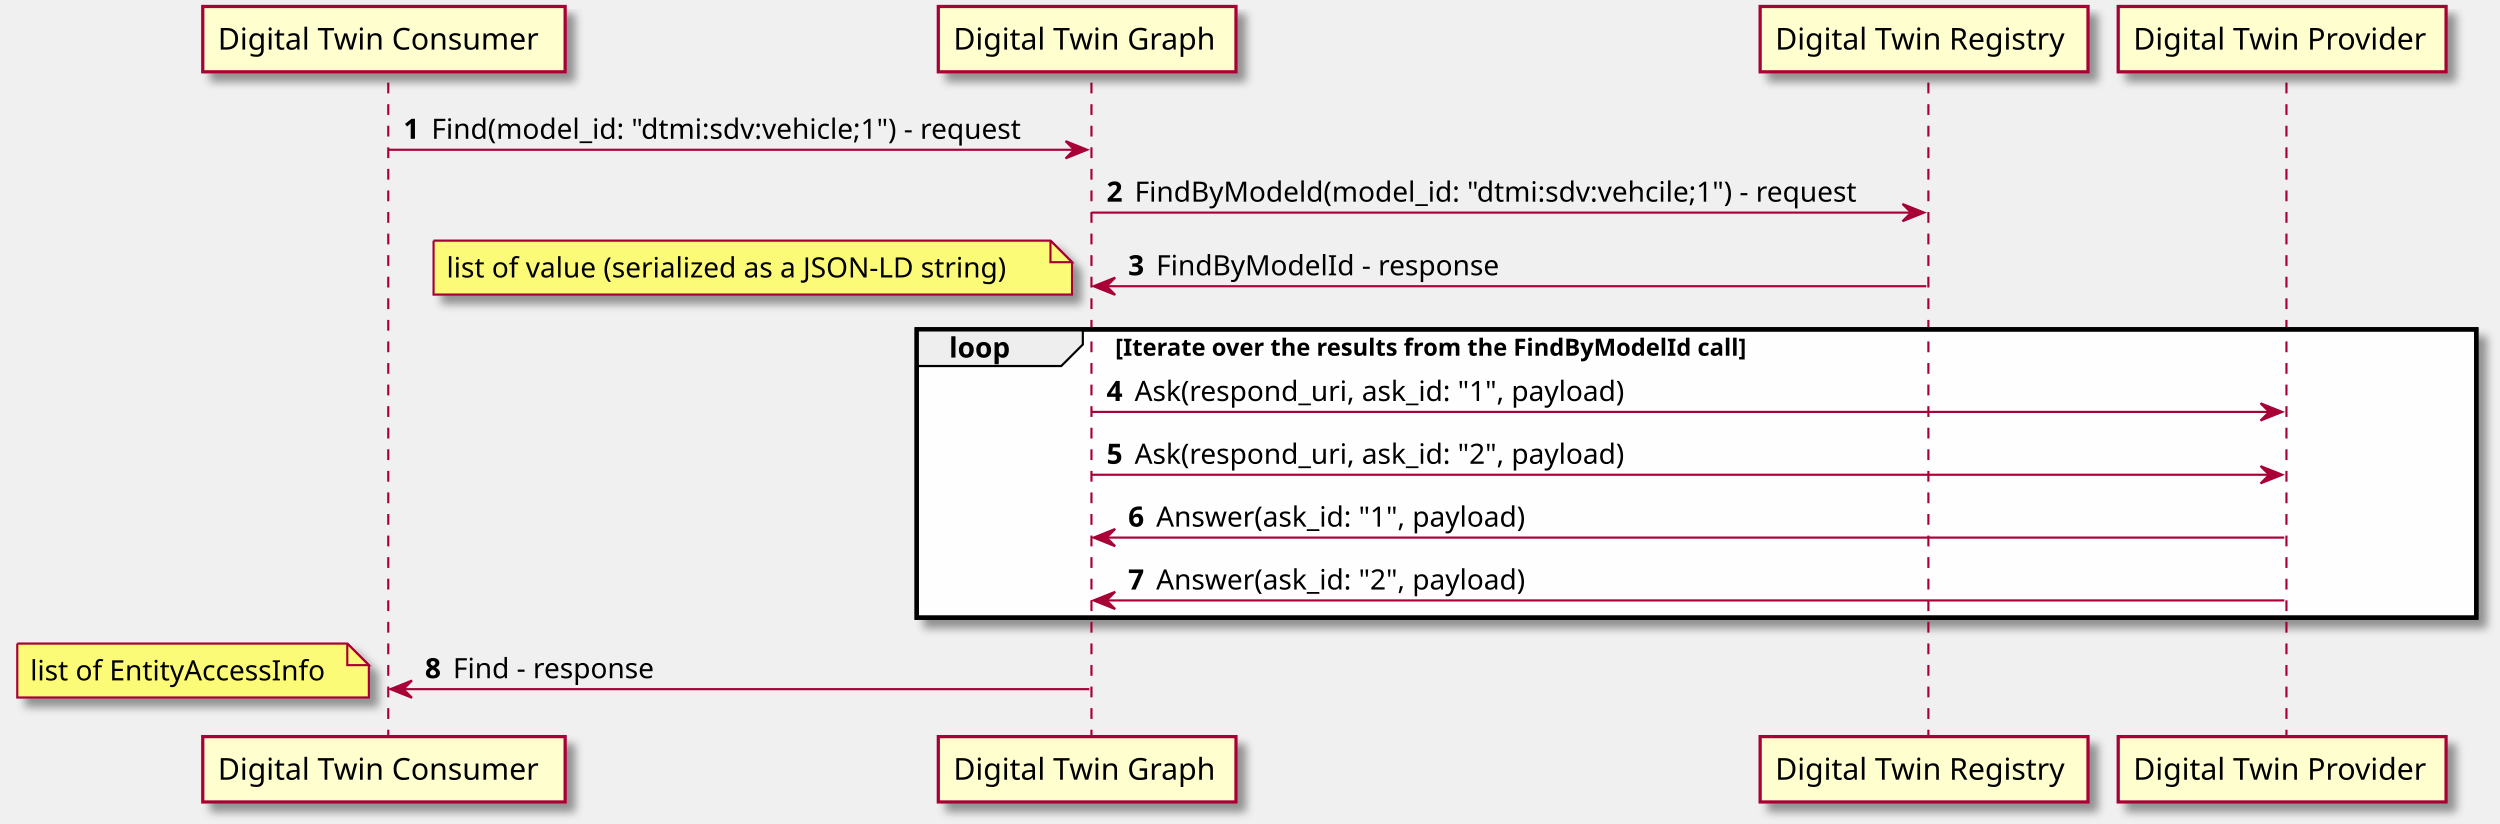
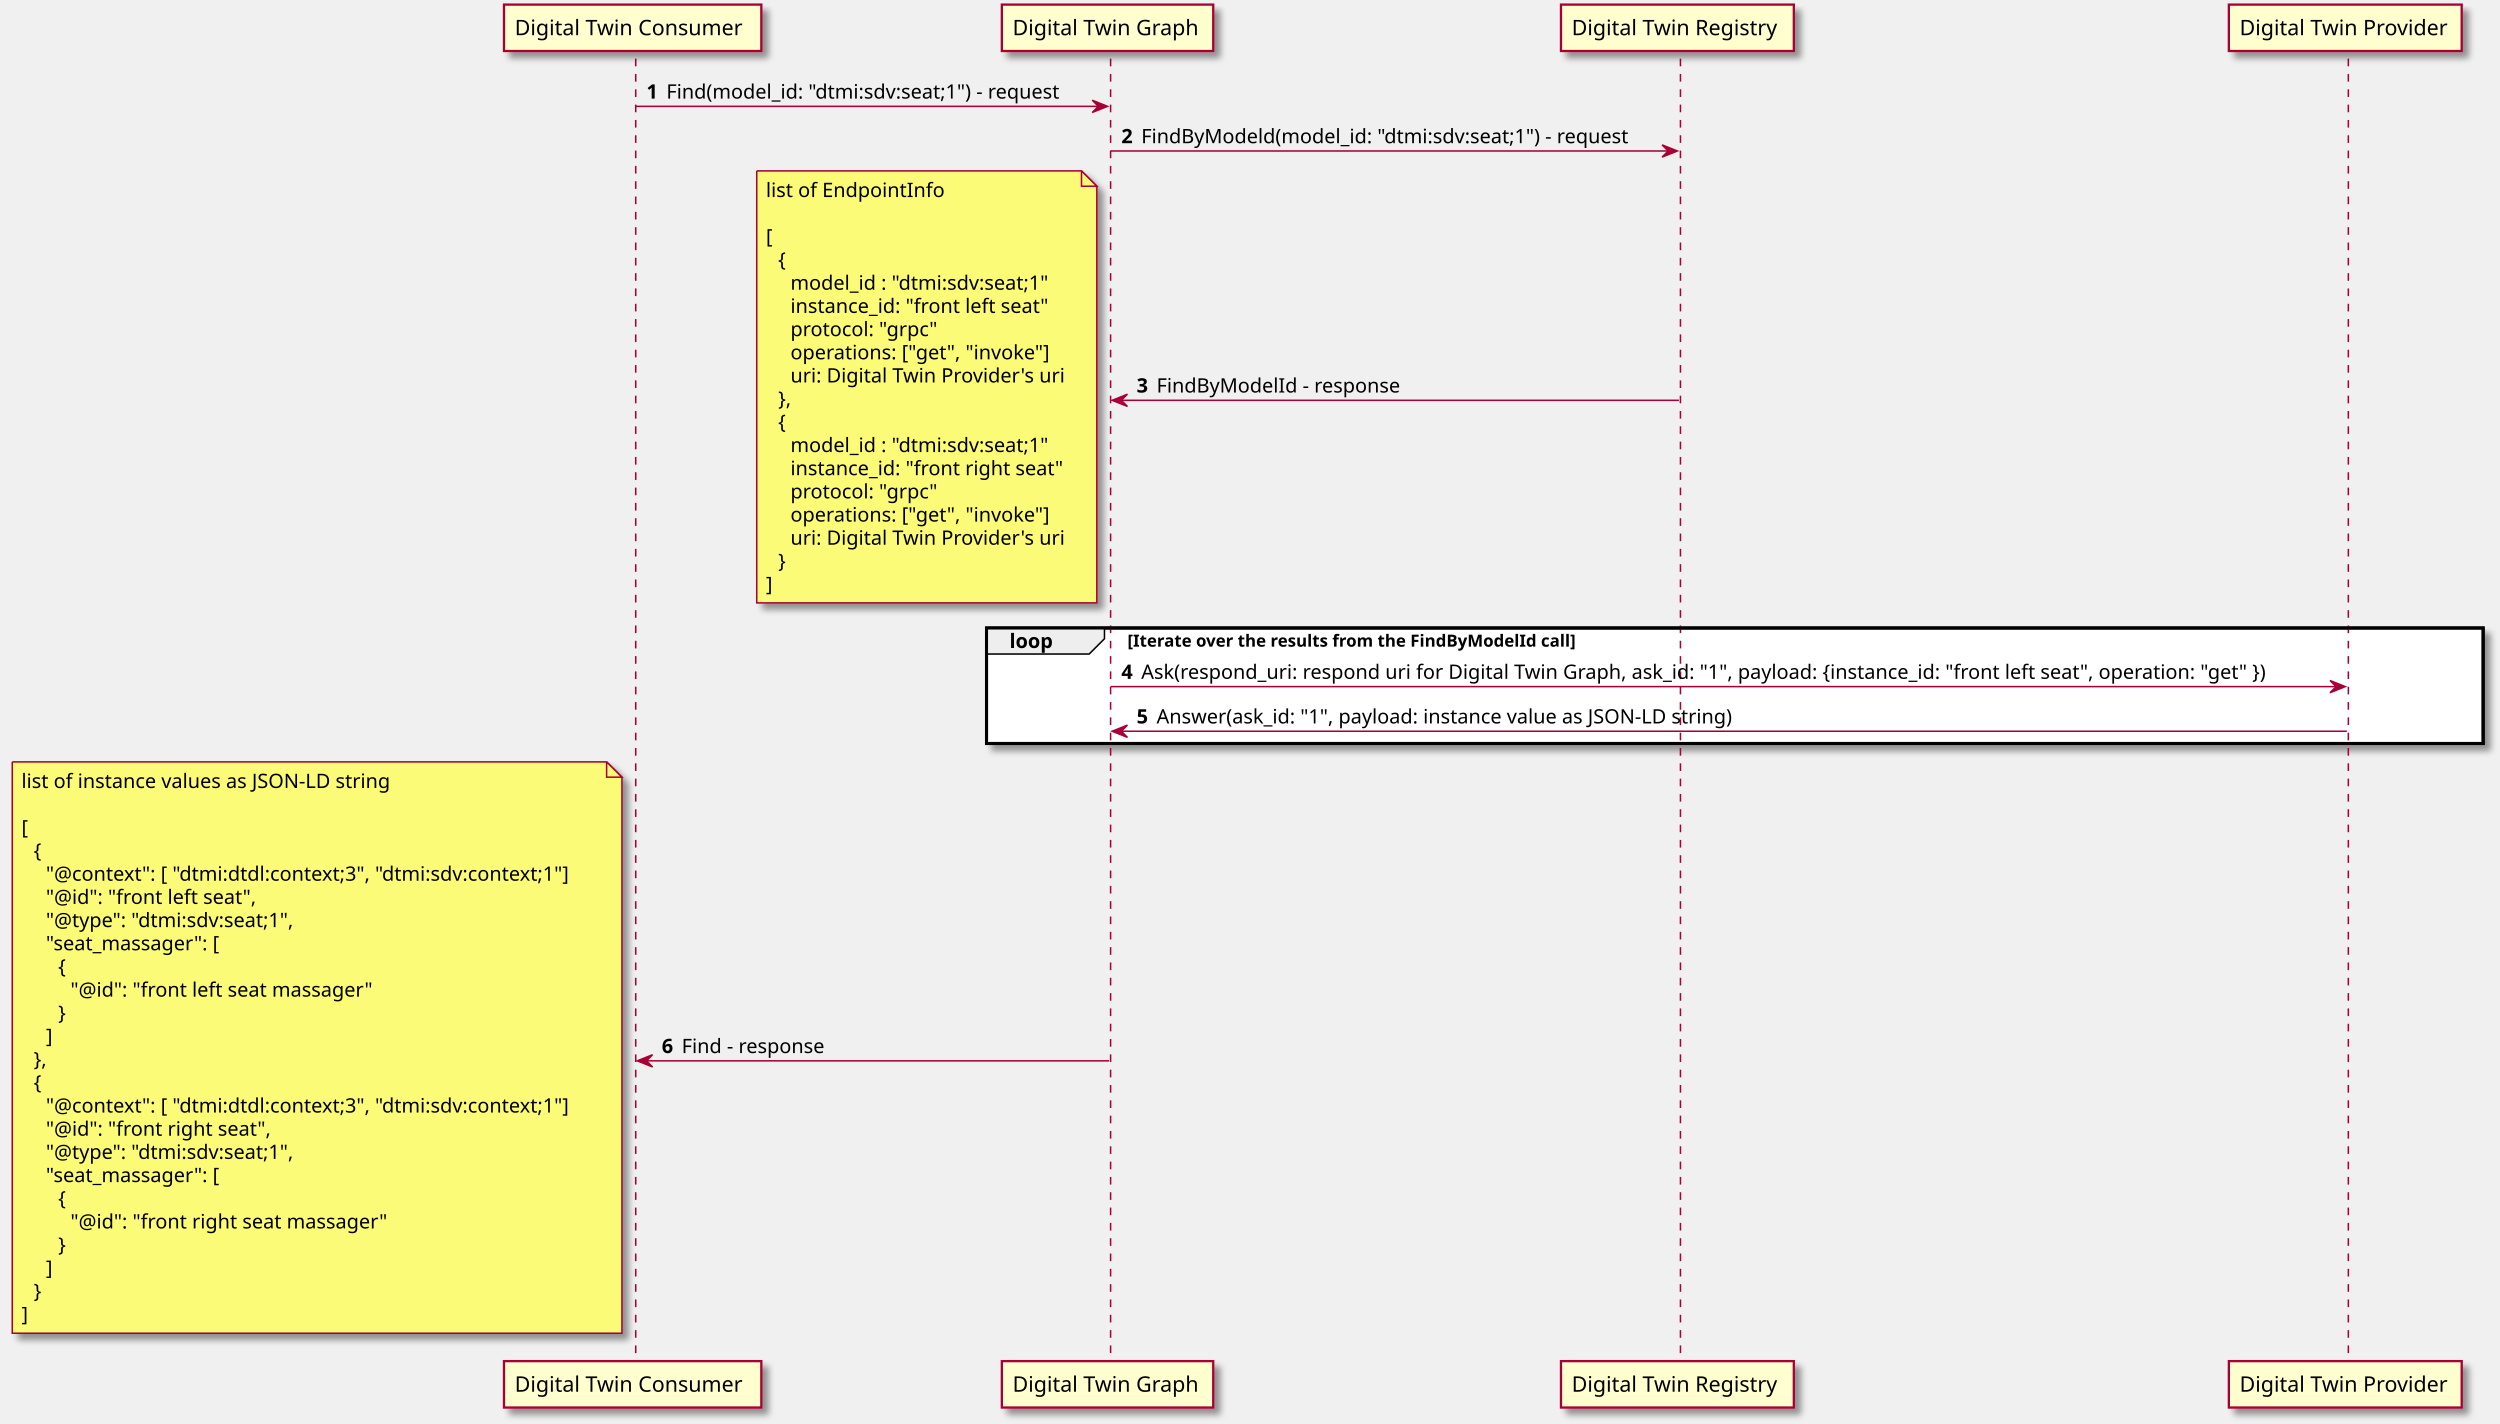
- <svg xmlns="http://www.w3.org/2000/svg" contentScriptType="application/ecmascript" contentStyleType="text/css" height="382px" preserveAspectRatio="none" style="width:1159px;height:382px;background:#FEFEFE;" version="1.1" viewBox="0 0 1159 382" width="1159px" zoomAndPan="magnify">
+ <svg xmlns="http://www.w3.org/2000/svg" contentScriptType="application/ecmascript" contentStyleType="text/css" height="929px" preserveAspectRatio="none" style="width:1632px;height:929px;" version="1.1" viewBox="0 0 1632 929" width="1632px" zoomAndPan="magnify">
  <defs>
-     <filter height="300%" id="f14qu84bhrhs7q" width="300%" x="-1" y="-1">
+     <filter height="300%" id="f72fh60jfk2ey" width="300%" x="-1" y="-1">
      <feGaussianBlur result="blurOut" stdDeviation="2.0" />
      <feColorMatrix in="blurOut" result="blurOut2" type="matrix" values="0 0 0 0 0 0 0 0 0 0 0 0 0 0 0 0 0 0 .4 0" />
      <feOffset dx="4.0" dy="4.0" in="blurOut2" result="blurOut3" />
      <feBlend in="SourceGraphic" in2="blurOut3" mode="normal" />
    </filter>
  </defs>
  <g>
-     <rect fill="#FEFEFE" filter="url(#f14qu84bhrhs7q)" height="133.664" style="stroke: #000000; stroke-width: 2.0;" width="723" x="425" y="152.695" />
-     <line style="stroke: #A80036; stroke-width: 1.0; stroke-dasharray: 5.0,5.0;" x1="180" x2="180" y1="38.297" y2="342.492" />
-     <line style="stroke: #A80036; stroke-width: 1.0; stroke-dasharray: 5.0,5.0;" x1="506" x2="506" y1="38.297" y2="342.492" />
-     <line style="stroke: #A80036; stroke-width: 1.0; stroke-dasharray: 5.0,5.0;" x1="894" x2="894" y1="38.297" y2="342.492" />
-     <line style="stroke: #A80036; stroke-width: 1.0; stroke-dasharray: 5.0,5.0;" x1="1060" x2="1060" y1="38.297" y2="342.492" />
-     <rect fill="#FEFECE" filter="url(#f14qu84bhrhs7q)" height="30.297" style="stroke: #A80036; stroke-width: 1.5;" width="168" x="94" y="3" />
-     <text fill="#000000" font-family="sans-serif" font-size="14" lengthAdjust="spacingAndGlyphs" textLength="154" x="101" y="22.995">Digital Twin Consumer</text>
-     <rect fill="#FEFECE" filter="url(#f14qu84bhrhs7q)" height="30.297" style="stroke: #A80036; stroke-width: 1.5;" width="168" x="94" y="341.492" />
-     <text fill="#000000" font-family="sans-serif" font-size="14" lengthAdjust="spacingAndGlyphs" textLength="154" x="101" y="361.487">Digital Twin Consumer</text>
-     <rect fill="#FEFECE" filter="url(#f14qu84bhrhs7q)" height="30.297" style="stroke: #A80036; stroke-width: 1.5;" width="138" x="435" y="3" />
-     <text fill="#000000" font-family="sans-serif" font-size="14" lengthAdjust="spacingAndGlyphs" textLength="124" x="442" y="22.995">Digital Twin Graph</text>
-     <rect fill="#FEFECE" filter="url(#f14qu84bhrhs7q)" height="30.297" style="stroke: #A80036; stroke-width: 1.5;" width="138" x="435" y="341.492" />
-     <text fill="#000000" font-family="sans-serif" font-size="14" lengthAdjust="spacingAndGlyphs" textLength="124" x="442" y="361.487">Digital Twin Graph</text>
-     <rect fill="#FEFECE" filter="url(#f14qu84bhrhs7q)" height="30.297" style="stroke: #A80036; stroke-width: 1.5;" width="152" x="816" y="3" />
-     <text fill="#000000" font-family="sans-serif" font-size="14" lengthAdjust="spacingAndGlyphs" textLength="138" x="823" y="22.995">Digital Twin Registry</text>
-     <rect fill="#FEFECE" filter="url(#f14qu84bhrhs7q)" height="30.297" style="stroke: #A80036; stroke-width: 1.5;" width="152" x="816" y="341.492" />
-     <text fill="#000000" font-family="sans-serif" font-size="14" lengthAdjust="spacingAndGlyphs" textLength="138" x="823" y="361.487">Digital Twin Registry</text>
-     <rect fill="#FEFECE" filter="url(#f14qu84bhrhs7q)" height="30.297" style="stroke: #A80036; stroke-width: 1.5;" width="152" x="982" y="3" />
-     <text fill="#000000" font-family="sans-serif" font-size="14" lengthAdjust="spacingAndGlyphs" textLength="138" x="989" y="22.995">Digital Twin Provider</text>
-     <rect fill="#FEFECE" filter="url(#f14qu84bhrhs7q)" height="30.297" style="stroke: #A80036; stroke-width: 1.5;" width="152" x="982" y="341.492" />
-     <text fill="#000000" font-family="sans-serif" font-size="14" lengthAdjust="spacingAndGlyphs" textLength="138" x="989" y="361.487">Digital Twin Provider</text>
-     <polygon fill="#A80036" points="494,65.43,504,69.43,494,73.43,498,69.43" style="stroke: #A80036; stroke-width: 1.0;" />
-     <line style="stroke: #A80036; stroke-width: 1.0;" x1="180" x2="500" y1="69.43" y2="69.43" />
-     <text fill="#000000" font-family="sans-serif" font-size="13" font-weight="bold" lengthAdjust="spacingAndGlyphs" textLength="9" x="187" y="64.364">1</text>
-     <text fill="#000000" font-family="sans-serif" font-size="13" lengthAdjust="spacingAndGlyphs" textLength="289" x="200" y="64.364">Find(model_id: "dtmi:sdv:vehicle;1") - request</text>
-     <polygon fill="#A80036" points="882,94.562,892,98.562,882,102.562,886,98.562" style="stroke: #A80036; stroke-width: 1.0;" />
-     <line style="stroke: #A80036; stroke-width: 1.0;" x1="506" x2="888" y1="98.562" y2="98.562" />
-     <text fill="#000000" font-family="sans-serif" font-size="13" font-weight="bold" lengthAdjust="spacingAndGlyphs" textLength="9" x="513" y="93.497">2</text>
-     <text fill="#000000" font-family="sans-serif" font-size="13" lengthAdjust="spacingAndGlyphs" textLength="351" x="526" y="93.497">FindByModeld(model_id: "dtmi:sdv:vehcile;1") - request</text>
-     <polygon fill="#A80036" points="517,128.695,507,132.695,517,136.695,513,132.695" style="stroke: #A80036; stroke-width: 1.0;" />
-     <line style="stroke: #A80036; stroke-width: 1.0;" x1="511" x2="893" y1="132.695" y2="132.695" />
-     <text fill="#000000" font-family="sans-serif" font-size="13" font-weight="bold" lengthAdjust="spacingAndGlyphs" textLength="9" x="523" y="127.629">3</text>
-     <text fill="#000000" font-family="sans-serif" font-size="13" lengthAdjust="spacingAndGlyphs" textLength="163" x="536" y="127.629">FindByModelId - response</text>
-     <path d="M201,111.562 L201,136.562 L497,136.562 L497,121.562 L487,111.562 L201,111.562 " fill="#FBFB77" filter="url(#f14qu84bhrhs7q)" style="stroke: #A80036; stroke-width: 1.0;" />
-     <path d="M487,111.562 L487,121.562 L497,121.562 L487,111.562 " fill="#FBFB77" style="stroke: #A80036; stroke-width: 1.0;" />
-     <text fill="#000000" font-family="sans-serif" font-size="13" lengthAdjust="spacingAndGlyphs" textLength="275" x="207" y="128.629">list of value (serialized as a JSON-LD string)</text>
-     <path d="M425,152.695 L502,152.695 L502,159.695 L492,169.695 L425,169.695 L425,152.695 " fill="#EEEEEE" style="stroke: #000000; stroke-width: 1.0;" />
-     <rect fill="none" height="133.664" style="stroke: #000000; stroke-width: 2.0;" width="723" x="425" y="152.695" />
-     <text fill="#000000" font-family="sans-serif" font-size="13" font-weight="bold" lengthAdjust="spacingAndGlyphs" textLength="32" x="440" y="165.762">loop</text>
-     <text fill="#000000" font-family="sans-serif" font-size="11" font-weight="bold" lengthAdjust="spacingAndGlyphs" textLength="342" x="517" y="164.906">[Iterate over the results from the FindByModelId call]</text>
-     <polygon fill="#A80036" points="1048,186.961,1058,190.961,1048,194.961,1052,190.961" style="stroke: #A80036; stroke-width: 1.0;" />
-     <line style="stroke: #A80036; stroke-width: 1.0;" x1="506" x2="1054" y1="190.961" y2="190.961" />
-     <text fill="#000000" font-family="sans-serif" font-size="13" font-weight="bold" lengthAdjust="spacingAndGlyphs" textLength="9" x="513" y="185.895">4</text>
-     <text fill="#000000" font-family="sans-serif" font-size="13" lengthAdjust="spacingAndGlyphs" textLength="240" x="526" y="185.895">Ask(respond_uri, ask_id: "1", payload)</text>
-     <polygon fill="#A80036" points="1048,216.094,1058,220.094,1048,224.094,1052,220.094" style="stroke: #A80036; stroke-width: 1.0;" />
-     <line style="stroke: #A80036; stroke-width: 1.0;" x1="506" x2="1054" y1="220.094" y2="220.094" />
-     <text fill="#000000" font-family="sans-serif" font-size="13" font-weight="bold" lengthAdjust="spacingAndGlyphs" textLength="9" x="513" y="215.028">5</text>
-     <text fill="#000000" font-family="sans-serif" font-size="13" lengthAdjust="spacingAndGlyphs" textLength="240" x="526" y="215.028">Ask(respond_uri, ask_id: "2", payload)</text>
-     <polygon fill="#A80036" points="517,245.227,507,249.227,517,253.227,513,249.227" style="stroke: #A80036; stroke-width: 1.0;" />
-     <line style="stroke: #A80036; stroke-width: 1.0;" x1="511" x2="1059" y1="249.227" y2="249.227" />
-     <text fill="#000000" font-family="sans-serif" font-size="13" font-weight="bold" lengthAdjust="spacingAndGlyphs" textLength="9" x="523" y="244.161">6</text>
-     <text fill="#000000" font-family="sans-serif" font-size="13" lengthAdjust="spacingAndGlyphs" textLength="180" x="536" y="244.161">Answer(ask_id: "1", payload)</text>
-     <polygon fill="#A80036" points="517,274.359,507,278.359,517,282.359,513,278.359" style="stroke: #A80036; stroke-width: 1.0;" />
-     <line style="stroke: #A80036; stroke-width: 1.0;" x1="511" x2="1059" y1="278.359" y2="278.359" />
-     <text fill="#000000" font-family="sans-serif" font-size="13" font-weight="bold" lengthAdjust="spacingAndGlyphs" textLength="9" x="523" y="273.293">7</text>
-     <text fill="#000000" font-family="sans-serif" font-size="13" lengthAdjust="spacingAndGlyphs" textLength="180" x="536" y="273.293">Answer(ask_id: "2", payload)</text>
-     <polygon fill="#A80036" points="191,315.492,181,319.492,191,323.492,187,319.492" style="stroke: #A80036; stroke-width: 1.0;" />
-     <line style="stroke: #A80036; stroke-width: 1.0;" x1="185" x2="505" y1="319.492" y2="319.492" />
-     <text fill="#000000" font-family="sans-serif" font-size="13" font-weight="bold" lengthAdjust="spacingAndGlyphs" textLength="9" x="197" y="314.426">8</text>
-     <text fill="#000000" font-family="sans-serif" font-size="13" lengthAdjust="spacingAndGlyphs" textLength="98" x="210" y="314.426">Find - response</text>
-     <path d="M8,298.359 L8,323.359 L171,323.359 L171,308.359 L161,298.359 L8,298.359 " fill="#FBFB77" filter="url(#f14qu84bhrhs7q)" style="stroke: #A80036; stroke-width: 1.0;" />
-     <path d="M161,298.359 L161,308.359 L171,308.359 L161,298.359 " fill="#FBFB77" style="stroke: #A80036; stroke-width: 1.0;" />
-     <text fill="#000000" font-family="sans-serif" font-size="13" lengthAdjust="spacingAndGlyphs" textLength="142" x="14" y="315.426">list of EntityAccessInfo</text>
+     <rect fill="#FFFFFF" filter="url(#f72fh60jfk2ey)" height="75.398" style="stroke: #000000; stroke-width: 2.0;" width="977" x="644" y="409.953" />
+     <line style="stroke: #A80036; stroke-width: 1.0; stroke-dasharray: 5.0,5.0;" x1="415" x2="415" y1="38.297" y2="889.539" />
+     <line style="stroke: #A80036; stroke-width: 1.0; stroke-dasharray: 5.0,5.0;" x1="725" x2="725" y1="38.297" y2="889.539" />
+     <line style="stroke: #A80036; stroke-width: 1.0; stroke-dasharray: 5.0,5.0;" x1="1097" x2="1097" y1="38.297" y2="889.539" />
+     <line style="stroke: #A80036; stroke-width: 1.0; stroke-dasharray: 5.0,5.0;" x1="1533" x2="1533" y1="38.297" y2="889.539" />
+     <rect fill="#FEFECE" filter="url(#f72fh60jfk2ey)" height="30.297" style="stroke: #A80036; stroke-width: 1.5;" width="168" x="329" y="3" />
+     <text fill="#000000" font-family="sans-serif" font-size="14" lengthAdjust="spacingAndGlyphs" textLength="154" x="336" y="22.995">Digital Twin Consumer</text>
+     <rect fill="#FEFECE" filter="url(#f72fh60jfk2ey)" height="30.297" style="stroke: #A80036; stroke-width: 1.5;" width="168" x="329" y="888.539" />
+     <text fill="#000000" font-family="sans-serif" font-size="14" lengthAdjust="spacingAndGlyphs" textLength="154" x="336" y="908.534">Digital Twin Consumer</text>
+     <rect fill="#FEFECE" filter="url(#f72fh60jfk2ey)" height="30.297" style="stroke: #A80036; stroke-width: 1.5;" width="138" x="654" y="3" />
+     <text fill="#000000" font-family="sans-serif" font-size="14" lengthAdjust="spacingAndGlyphs" textLength="124" x="661" y="22.995">Digital Twin Graph</text>
+     <rect fill="#FEFECE" filter="url(#f72fh60jfk2ey)" height="30.297" style="stroke: #A80036; stroke-width: 1.5;" width="138" x="654" y="888.539" />
+     <text fill="#000000" font-family="sans-serif" font-size="14" lengthAdjust="spacingAndGlyphs" textLength="124" x="661" y="908.534">Digital Twin Graph</text>
+     <rect fill="#FEFECE" filter="url(#f72fh60jfk2ey)" height="30.297" style="stroke: #A80036; stroke-width: 1.5;" width="152" x="1019" y="3" />
+     <text fill="#000000" font-family="sans-serif" font-size="14" lengthAdjust="spacingAndGlyphs" textLength="138" x="1026" y="22.995">Digital Twin Registry</text>
+     <rect fill="#FEFECE" filter="url(#f72fh60jfk2ey)" height="30.297" style="stroke: #A80036; stroke-width: 1.5;" width="152" x="1019" y="888.539" />
+     <text fill="#000000" font-family="sans-serif" font-size="14" lengthAdjust="spacingAndGlyphs" textLength="138" x="1026" y="908.534">Digital Twin Registry</text>
+     <rect fill="#FEFECE" filter="url(#f72fh60jfk2ey)" height="30.297" style="stroke: #A80036; stroke-width: 1.5;" width="152" x="1455" y="3" />
+     <text fill="#000000" font-family="sans-serif" font-size="14" lengthAdjust="spacingAndGlyphs" textLength="138" x="1462" y="22.995">Digital Twin Provider</text>
+     <rect fill="#FEFECE" filter="url(#f72fh60jfk2ey)" height="30.297" style="stroke: #A80036; stroke-width: 1.5;" width="152" x="1455" y="888.539" />
+     <text fill="#000000" font-family="sans-serif" font-size="14" lengthAdjust="spacingAndGlyphs" textLength="138" x="1462" y="908.534">Digital Twin Provider</text>
+     <polygon fill="#A80036" points="713,65.43,723,69.43,713,73.43,717,69.43" style="stroke: #A80036; stroke-width: 1.0;" />
+     <line style="stroke: #A80036; stroke-width: 1.0;" x1="415" x2="719" y1="69.43" y2="69.43" />
+     <text fill="#000000" font-family="sans-serif" font-size="13" font-weight="bold" lengthAdjust="spacingAndGlyphs" textLength="9" x="422" y="64.364">1</text>
+     <text fill="#000000" font-family="sans-serif" font-size="13" lengthAdjust="spacingAndGlyphs" textLength="273" x="435" y="64.364">Find(model_id: "dtmi:sdv:seat;1") - request</text>
+     <polygon fill="#A80036" points="1085,94.562,1095,98.562,1085,102.562,1089,98.562" style="stroke: #A80036; stroke-width: 1.0;" />
+     <line style="stroke: #A80036; stroke-width: 1.0;" x1="725" x2="1091" y1="98.562" y2="98.562" />
+     <text fill="#000000" font-family="sans-serif" font-size="13" font-weight="bold" lengthAdjust="spacingAndGlyphs" textLength="9" x="732" y="93.497">2</text>
+     <text fill="#000000" font-family="sans-serif" font-size="13" lengthAdjust="spacingAndGlyphs" textLength="335" x="745" y="93.497">FindByModeld(model_id: "dtmi:sdv:seat;1") - request</text>
+     <polygon fill="#A80036" points="736,257.324,726,261.324,736,265.324,732,261.324" style="stroke: #A80036; stroke-width: 1.0;" />
+     <line style="stroke: #A80036; stroke-width: 1.0;" x1="730" x2="1096" y1="261.324" y2="261.324" />
+     <text fill="#000000" font-family="sans-serif" font-size="13" font-weight="bold" lengthAdjust="spacingAndGlyphs" textLength="9" x="742" y="256.258">3</text>
+     <text fill="#000000" font-family="sans-serif" font-size="13" lengthAdjust="spacingAndGlyphs" textLength="163" x="755" y="256.258">FindByModelId - response</text>
+     <path d="M494,111.562 L494,393.562 L716,393.562 L716,121.562 L706,111.562 L494,111.562 " fill="#FBFB77" filter="url(#f72fh60jfk2ey)" style="stroke: #A80036; stroke-width: 1.0;" />
+     <path d="M706,111.562 L706,121.562 L716,121.562 L706,111.562 " fill="#FBFB77" style="stroke: #A80036; stroke-width: 1.0;" />
+     <text fill="#000000" font-family="sans-serif" font-size="13" lengthAdjust="spacingAndGlyphs" textLength="117" x="500" y="128.629">list of EndpointInfo</text>
+     <text fill="#000000" font-family="sans-serif" font-size="13" lengthAdjust="spacingAndGlyphs" textLength="0" x="504" y="143.762" />
+     <text fill="#000000" font-family="sans-serif" font-size="13" lengthAdjust="spacingAndGlyphs" textLength="5" x="500" y="158.895">[</text>
+     <text fill="#000000" font-family="sans-serif" font-size="13" lengthAdjust="spacingAndGlyphs" textLength="8" x="508" y="174.028">{</text>
+     <text fill="#000000" font-family="sans-serif" font-size="13" lengthAdjust="spacingAndGlyphs" textLength="179" x="516" y="189.161">model_id : "dtmi:sdv:seat;1"</text>
+     <text fill="#000000" font-family="sans-serif" font-size="13" lengthAdjust="spacingAndGlyphs" textLength="176" x="516" y="204.293">instance_id: "front left seat"</text>
+     <text fill="#000000" font-family="sans-serif" font-size="13" lengthAdjust="spacingAndGlyphs" textLength="98" x="516" y="219.426">protocol: "grpc"</text>
+     <text fill="#000000" font-family="sans-serif" font-size="13" lengthAdjust="spacingAndGlyphs" textLength="176" x="516" y="234.559">operations: ["get", "invoke"]</text>
+     <text fill="#000000" font-family="sans-serif" font-size="13" lengthAdjust="spacingAndGlyphs" textLength="181" x="516" y="249.692">uri: Digital Twin Provider's uri</text>
+     <text fill="#000000" font-family="sans-serif" font-size="13" lengthAdjust="spacingAndGlyphs" textLength="12" x="508" y="264.825">},</text>
+     <text fill="#000000" font-family="sans-serif" font-size="13" lengthAdjust="spacingAndGlyphs" textLength="8" x="508" y="279.957">{</text>
+     <text fill="#000000" font-family="sans-serif" font-size="13" lengthAdjust="spacingAndGlyphs" textLength="179" x="516" y="295.09">model_id : "dtmi:sdv:seat;1"</text>
+     <text fill="#000000" font-family="sans-serif" font-size="13" lengthAdjust="spacingAndGlyphs" textLength="185" x="516" y="310.223">instance_id: "front right seat"</text>
+     <text fill="#000000" font-family="sans-serif" font-size="13" lengthAdjust="spacingAndGlyphs" textLength="98" x="516" y="325.356">protocol: "grpc"</text>
+     <text fill="#000000" font-family="sans-serif" font-size="13" lengthAdjust="spacingAndGlyphs" textLength="176" x="516" y="340.489">operations: ["get", "invoke"]</text>
+     <text fill="#000000" font-family="sans-serif" font-size="13" lengthAdjust="spacingAndGlyphs" textLength="181" x="516" y="355.622">uri: Digital Twin Provider's uri</text>
+     <text fill="#000000" font-family="sans-serif" font-size="13" lengthAdjust="spacingAndGlyphs" textLength="8" x="508" y="370.754">}</text>
+     <text fill="#000000" font-family="sans-serif" font-size="13" lengthAdjust="spacingAndGlyphs" textLength="5" x="500" y="385.887">]</text>
+     <path d="M644,409.953 L721,409.953 L721,416.953 L711,426.953 L644,426.953 L644,409.953 " fill="#EEEEEE" style="stroke: #000000; stroke-width: 1.0;" />
+     <rect fill="none" height="75.398" style="stroke: #000000; stroke-width: 2.0;" width="977" x="644" y="409.953" />
+     <text fill="#000000" font-family="sans-serif" font-size="13" font-weight="bold" lengthAdjust="spacingAndGlyphs" textLength="32" x="659" y="423.02">loop</text>
+     <text fill="#000000" font-family="sans-serif" font-size="11" font-weight="bold" lengthAdjust="spacingAndGlyphs" textLength="342" x="736" y="422.164">[Iterate over the results from the FindByModelId call]</text>
+     <polygon fill="#A80036" points="1521,444.219,1531,448.219,1521,452.219,1525,448.219" style="stroke: #A80036; stroke-width: 1.0;" />
+     <line style="stroke: #A80036; stroke-width: 1.0;" x1="725" x2="1527" y1="448.219" y2="448.219" />
+     <text fill="#000000" font-family="sans-serif" font-size="13" font-weight="bold" lengthAdjust="spacingAndGlyphs" textLength="9" x="732" y="443.153">4</text>
+     <text fill="#000000" font-family="sans-serif" font-size="13" lengthAdjust="spacingAndGlyphs" textLength="771" x="745" y="443.153">Ask(respond_uri: respond uri for Digital Twin Graph, ask_id: "1", payload: {instance_id: "front left seat", operation: "get" })</text>
+     <polygon fill="#A80036" points="736,473.352,726,477.352,736,481.352,732,477.352" style="stroke: #A80036; stroke-width: 1.0;" />
+     <line style="stroke: #A80036; stroke-width: 1.0;" x1="730" x2="1532" y1="477.352" y2="477.352" />
+     <text fill="#000000" font-family="sans-serif" font-size="13" font-weight="bold" lengthAdjust="spacingAndGlyphs" textLength="9" x="742" y="472.286">5</text>
+     <text fill="#000000" font-family="sans-serif" font-size="13" lengthAdjust="spacingAndGlyphs" textLength="397" x="755" y="472.286">Answer(ask_id: "1", payload: instance value as JSON-LD string)</text>
+     <polygon fill="#A80036" points="426,688.512,416,692.512,426,696.512,422,692.512" style="stroke: #A80036; stroke-width: 1.0;" />
+     <line style="stroke: #A80036; stroke-width: 1.0;" x1="420" x2="724" y1="692.512" y2="692.512" />
+     <text fill="#000000" font-family="sans-serif" font-size="13" font-weight="bold" lengthAdjust="spacingAndGlyphs" textLength="9" x="432" y="687.446">6</text>
+     <text fill="#000000" font-family="sans-serif" font-size="13" lengthAdjust="spacingAndGlyphs" textLength="98" x="445" y="687.446">Find - response</text>
+     <path d="M8,497.352 L8,870.352 L406,870.352 L406,507.352 L396,497.352 L8,497.352 " fill="#FBFB77" filter="url(#f72fh60jfk2ey)" style="stroke: #A80036; stroke-width: 1.0;" />
+     <path d="M396,497.352 L396,507.352 L406,507.352 L396,497.352 " fill="#FBFB77" style="stroke: #A80036; stroke-width: 1.0;" />
+     <text fill="#000000" font-family="sans-serif" font-size="13" lengthAdjust="spacingAndGlyphs" textLength="254" x="14" y="514.418">list of instance values as JSON-LD string</text>
+     <text fill="#000000" font-family="sans-serif" font-size="13" lengthAdjust="spacingAndGlyphs" textLength="0" x="18" y="529.551" />
+     <text fill="#000000" font-family="sans-serif" font-size="13" lengthAdjust="spacingAndGlyphs" textLength="5" x="14" y="544.684">[</text>
+     <text fill="#000000" font-family="sans-serif" font-size="13" lengthAdjust="spacingAndGlyphs" textLength="8" x="22" y="559.817">{</text>
+     <text fill="#000000" font-family="sans-serif" font-size="13" lengthAdjust="spacingAndGlyphs" textLength="361" x="30" y="574.95">"@context": [ "dtmi:dtdl:context;3", "dtmi:sdv:context;1"]</text>
+     <text fill="#000000" font-family="sans-serif" font-size="13" lengthAdjust="spacingAndGlyphs" textLength="142" x="30" y="590.082">"@id": "front left seat",</text>
+     <text fill="#000000" font-family="sans-serif" font-size="13" lengthAdjust="spacingAndGlyphs" textLength="172" x="30" y="605.215">"@type": "dtmi:sdv:seat;1",</text>
+     <text fill="#000000" font-family="sans-serif" font-size="13" lengthAdjust="spacingAndGlyphs" textLength="122" x="30" y="620.348">"seat_massager": [</text>
+     <text fill="#000000" font-family="sans-serif" font-size="13" lengthAdjust="spacingAndGlyphs" textLength="8" x="38" y="635.481">{</text>
+     <text fill="#000000" font-family="sans-serif" font-size="13" lengthAdjust="spacingAndGlyphs" textLength="206" x="46" y="650.614">"@id": "front left seat massager"</text>
+     <text fill="#000000" font-family="sans-serif" font-size="13" lengthAdjust="spacingAndGlyphs" textLength="8" x="38" y="665.747">}</text>
+     <text fill="#000000" font-family="sans-serif" font-size="13" lengthAdjust="spacingAndGlyphs" textLength="5" x="30" y="680.879">]</text>
+     <text fill="#000000" font-family="sans-serif" font-size="13" lengthAdjust="spacingAndGlyphs" textLength="12" x="22" y="696.012">},</text>
+     <text fill="#000000" font-family="sans-serif" font-size="13" lengthAdjust="spacingAndGlyphs" textLength="8" x="22" y="711.145">{</text>
+     <text fill="#000000" font-family="sans-serif" font-size="13" lengthAdjust="spacingAndGlyphs" textLength="361" x="30" y="726.278">"@context": [ "dtmi:dtdl:context;3", "dtmi:sdv:context;1"]</text>
+     <text fill="#000000" font-family="sans-serif" font-size="13" lengthAdjust="spacingAndGlyphs" textLength="151" x="30" y="741.411">"@id": "front right seat",</text>
+     <text fill="#000000" font-family="sans-serif" font-size="13" lengthAdjust="spacingAndGlyphs" textLength="172" x="30" y="756.543">"@type": "dtmi:sdv:seat;1",</text>
+     <text fill="#000000" font-family="sans-serif" font-size="13" lengthAdjust="spacingAndGlyphs" textLength="122" x="30" y="771.676">"seat_massager": [</text>
+     <text fill="#000000" font-family="sans-serif" font-size="13" lengthAdjust="spacingAndGlyphs" textLength="8" x="38" y="786.809">{</text>
+     <text fill="#000000" font-family="sans-serif" font-size="13" lengthAdjust="spacingAndGlyphs" textLength="215" x="46" y="801.942">"@id": "front right seat massager"</text>
+     <text fill="#000000" font-family="sans-serif" font-size="13" lengthAdjust="spacingAndGlyphs" textLength="8" x="38" y="817.075">}</text>
+     <text fill="#000000" font-family="sans-serif" font-size="13" lengthAdjust="spacingAndGlyphs" textLength="5" x="30" y="832.207">]</text>
+     <text fill="#000000" font-family="sans-serif" font-size="13" lengthAdjust="spacingAndGlyphs" textLength="8" x="22" y="847.34">}</text>
+     <text fill="#000000" font-family="sans-serif" font-size="13" lengthAdjust="spacingAndGlyphs" textLength="5" x="14" y="862.473">]</text>
  </g>
</svg>
